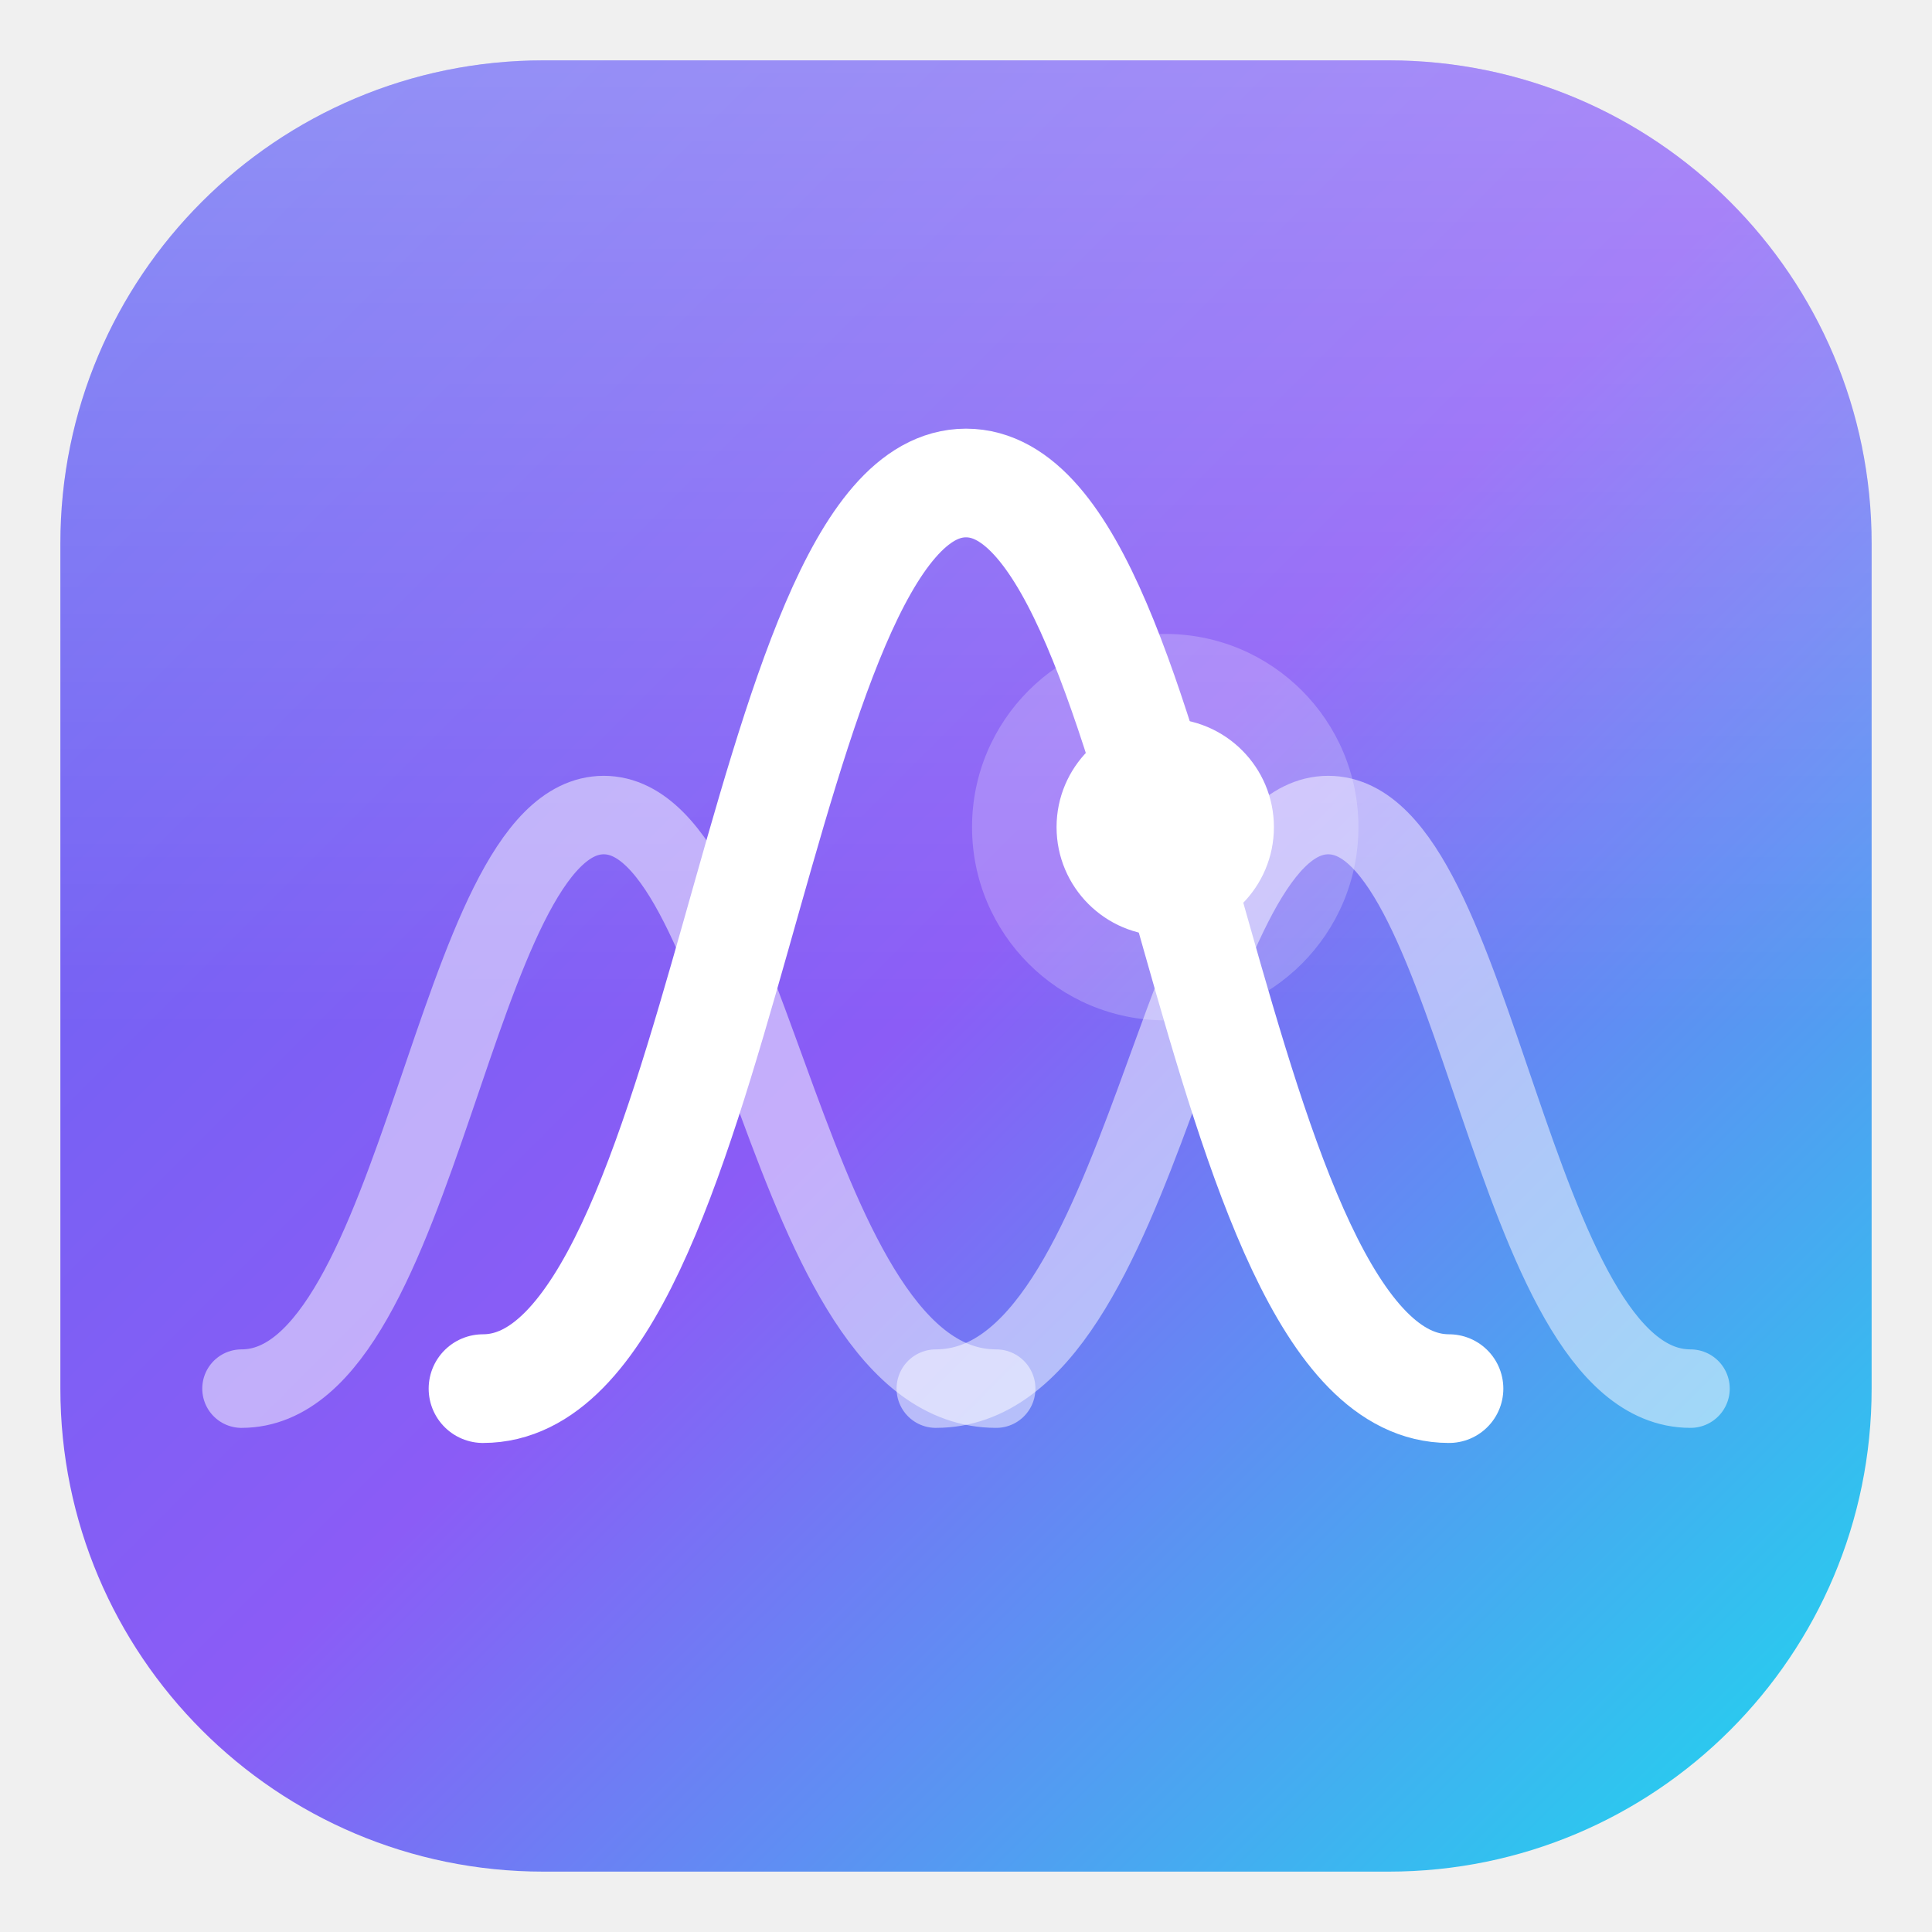
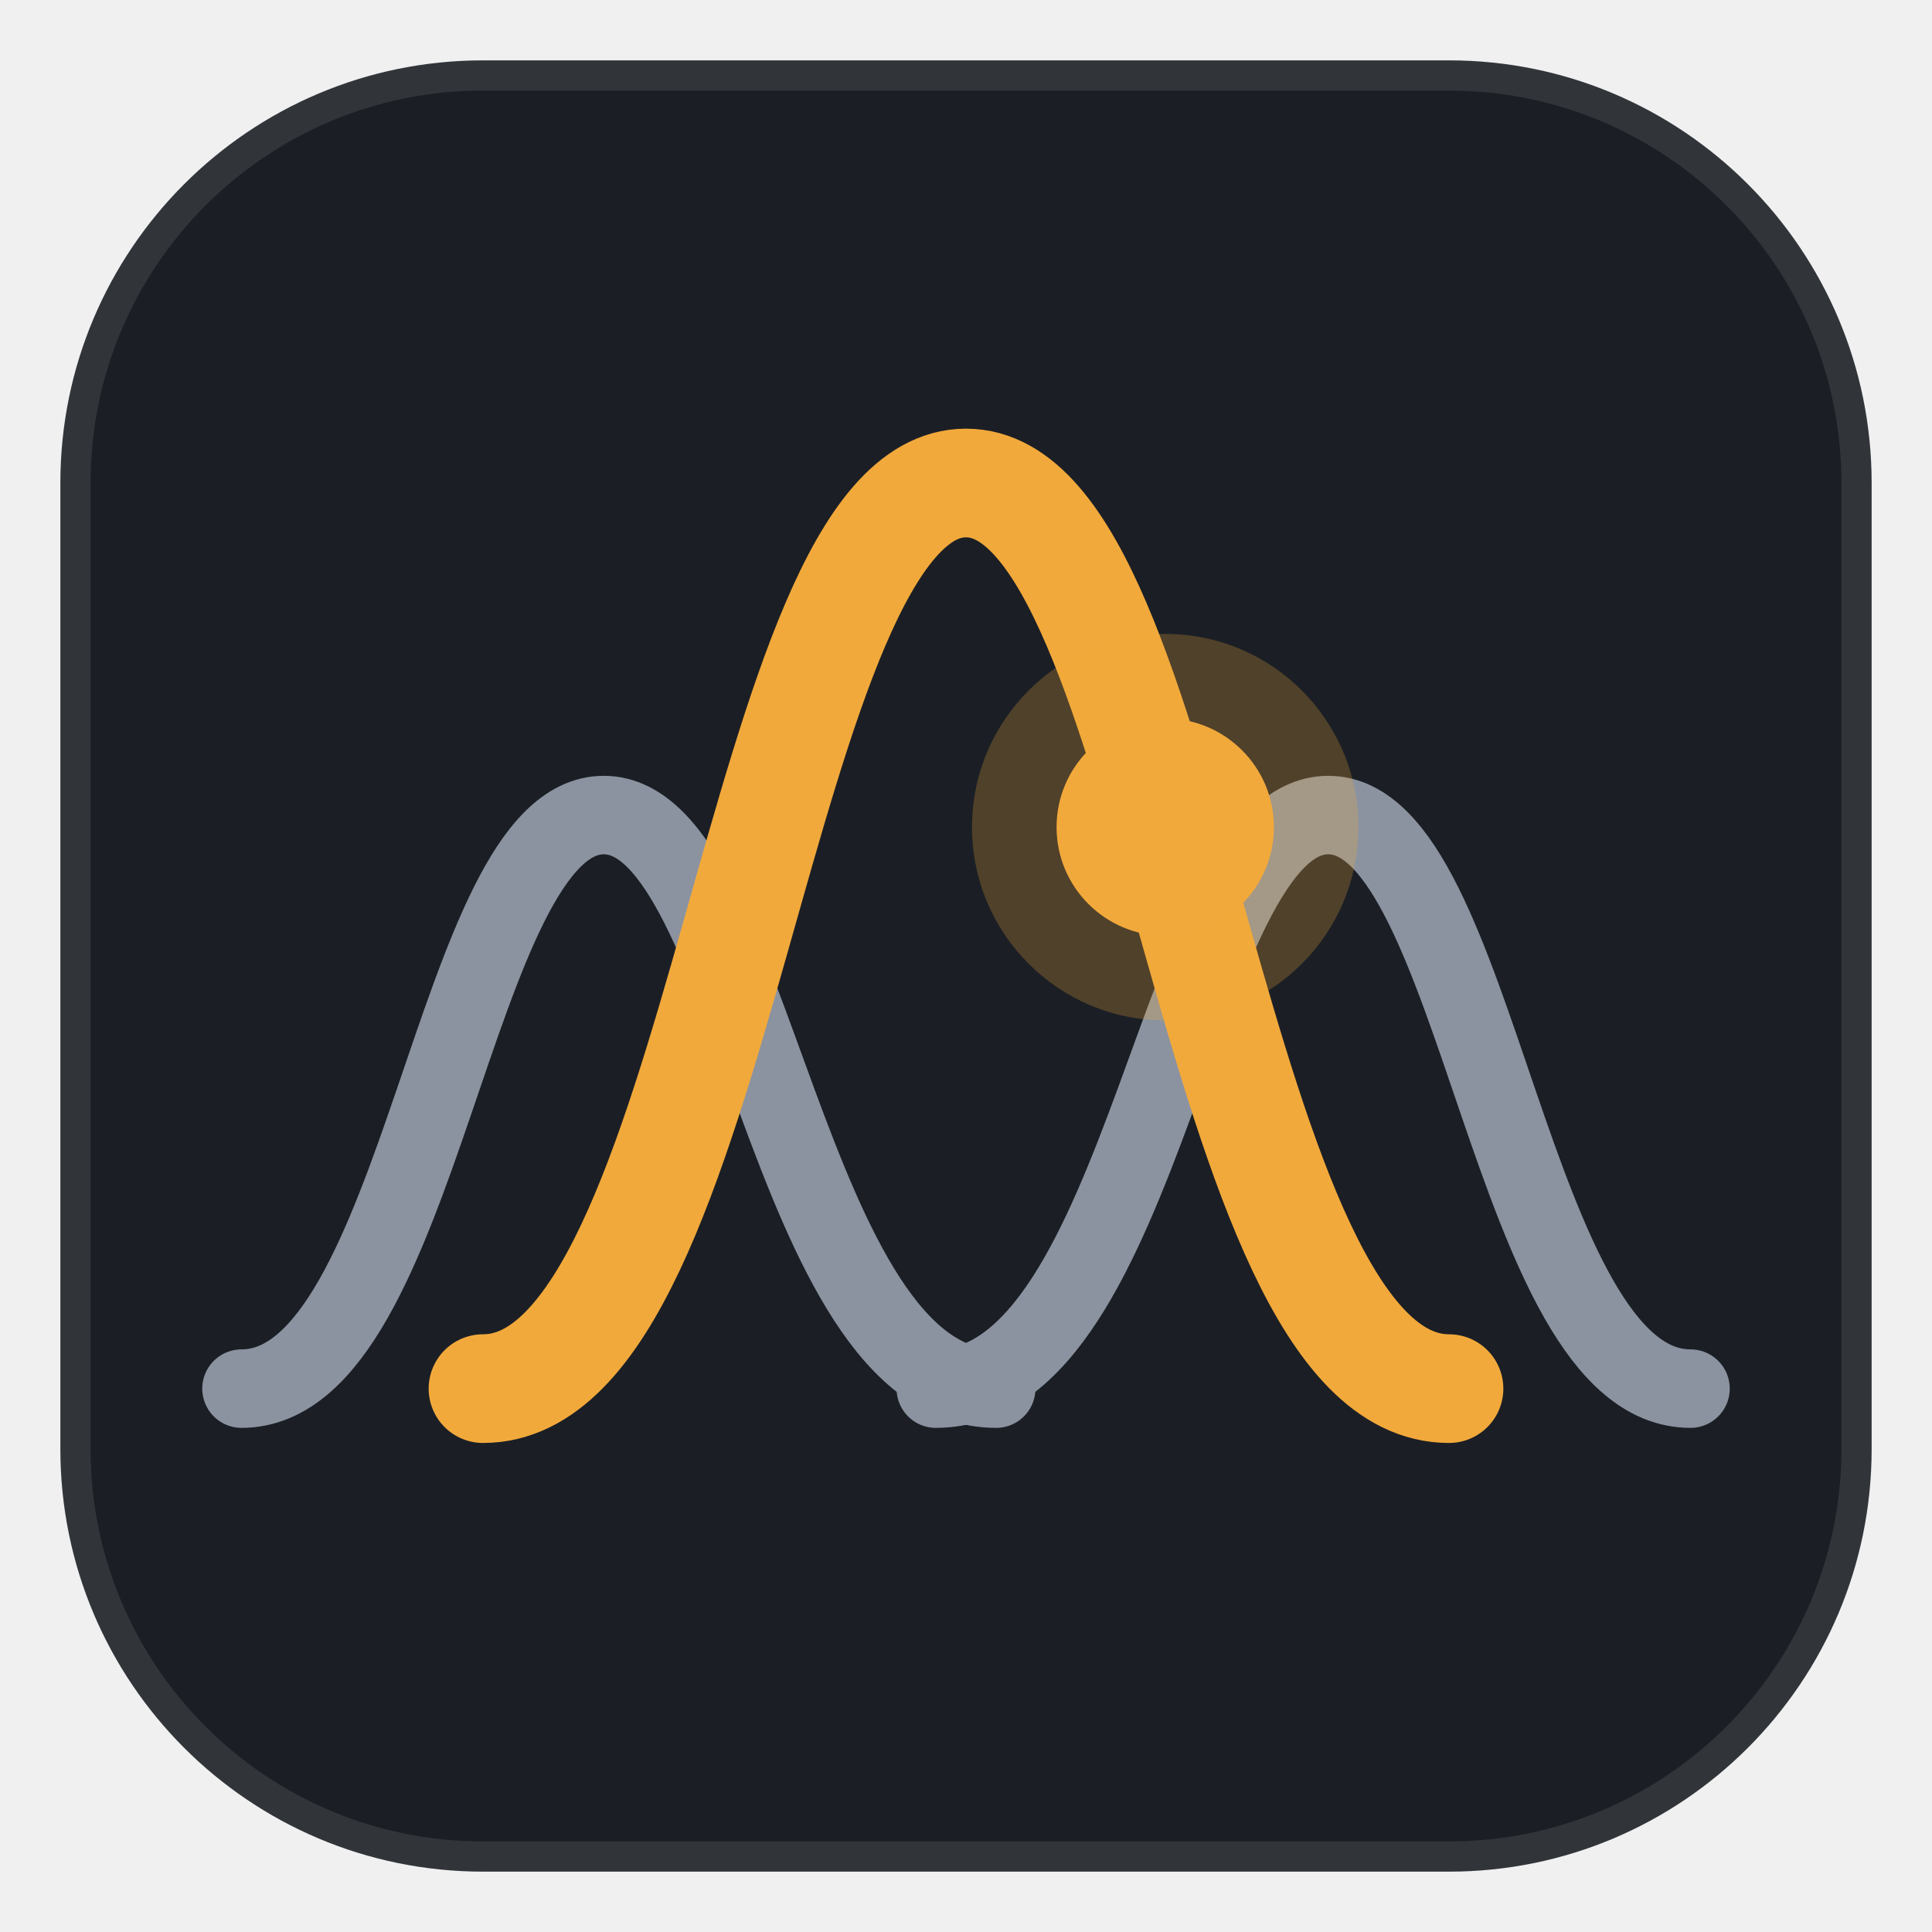
<svg xmlns="http://www.w3.org/2000/svg" viewBox="0 0 64 64" role="img" aria-label="Fuzzy Execution">
-   <defs>
-     <linearGradient id="fx-aurora" x1="4" y1="4" x2="60" y2="60" gradientUnits="userSpaceOnUse">
-       <stop offset="0" stop-color="#6366F1" />
-       <stop offset="0.5" stop-color="#8B5CF6" />
-       <stop offset="1" stop-color="#22D3EE" />
-     </linearGradient>
-     <linearGradient id="fx-sheen" x1="32" y1="2" x2="32" y2="34" gradientUnits="userSpaceOnUse">
-       <stop offset="0" stop-color="#FFFFFF" stop-opacity="0.28" />
-       <stop offset="1" stop-color="#FFFFFF" stop-opacity="0" />
-     </linearGradient>
-   </defs>
-   <rect x="2" y="2" width="60" height="60" rx="16" fill="url(#fx-aurora)" />
-   <rect x="2" y="2" width="60" height="60" rx="16" fill="url(#fx-sheen)" />
-   <path d="M8 46 C14 46 15 27 20 27 S26 46 33 46" fill="none" stroke="#FFFFFF" stroke-opacity="0.5" stroke-width="2.6" stroke-linecap="round" />
-   <path d="M31 46 C38 46 39 27 44 27 S50 46 56 46" fill="none" stroke="#FFFFFF" stroke-opacity="0.5" stroke-width="2.6" stroke-linecap="round" />
-   <path d="M16 46 C24 46 25 16 32 16 S40 46 48 46" fill="none" stroke="#FFFFFF" stroke-width="3.6" stroke-linecap="round" />
-   <circle cx="38.6" cy="27.4" r="6.4" fill="#FFFFFF" fill-opacity="0.22" />
-   <circle cx="38.6" cy="27.4" r="3.6" fill="#FFFFFF" />
+   <rect x="2" y="2" width="60" height="60" rx="14" fill="#1B1F25" />
+   <rect x="2.5" y="2.5" width="59" height="59" rx="13.5" fill="none" stroke="#FFFFFF" stroke-opacity="0.1" />
+   <path d="M8 46 C14 46 15 27 20 27 S26 46 33 46" fill="none" stroke="#8B93A0" stroke-width="2.6" stroke-linecap="round" />
+   <path d="M31 46 C38 46 39 27 44 27 S50 46 56 46" fill="none" stroke="#8B93A0" stroke-width="2.6" stroke-linecap="round" />
+   <path d="M16 46 C24 46 25 16 32 16 S40 46 48 46" fill="none" stroke="#F2A93B" stroke-width="3.6" stroke-linecap="round" />
+   <circle cx="38.6" cy="27.4" r="6.4" fill="#F2A93B" fill-opacity="0.25" />
+   <circle cx="38.6" cy="27.4" r="3.6" fill="#F2A93B" />
</svg>
